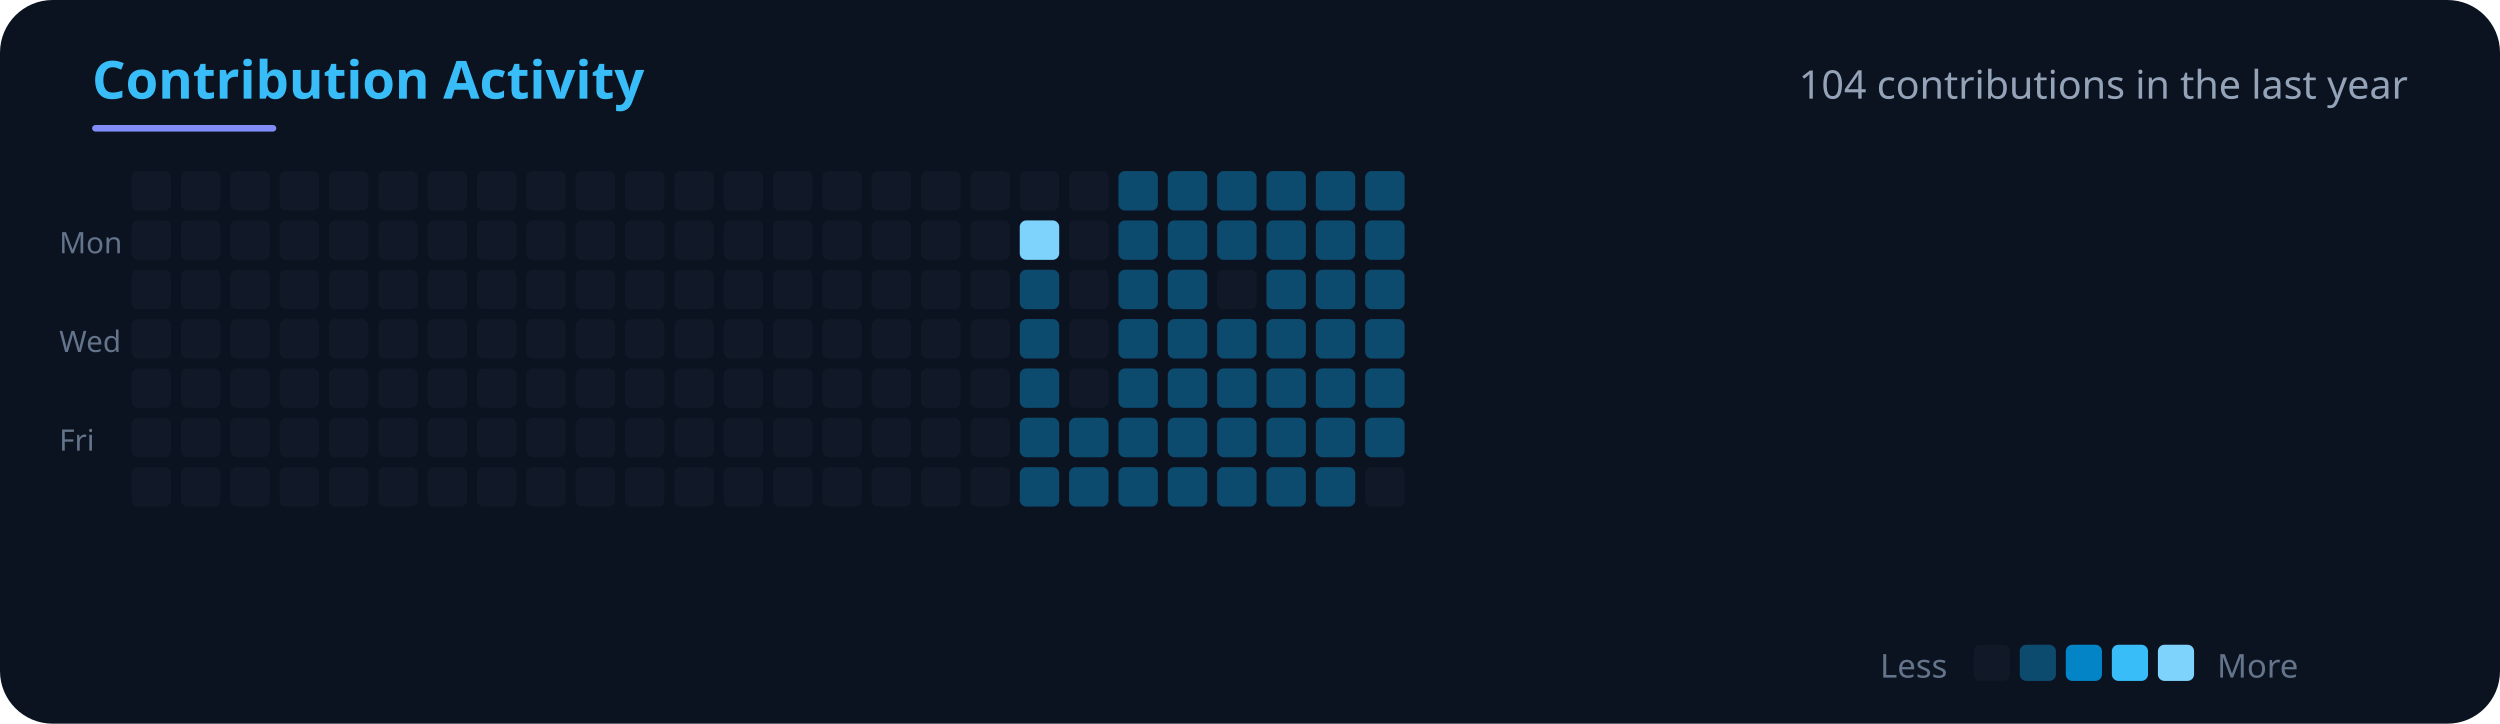
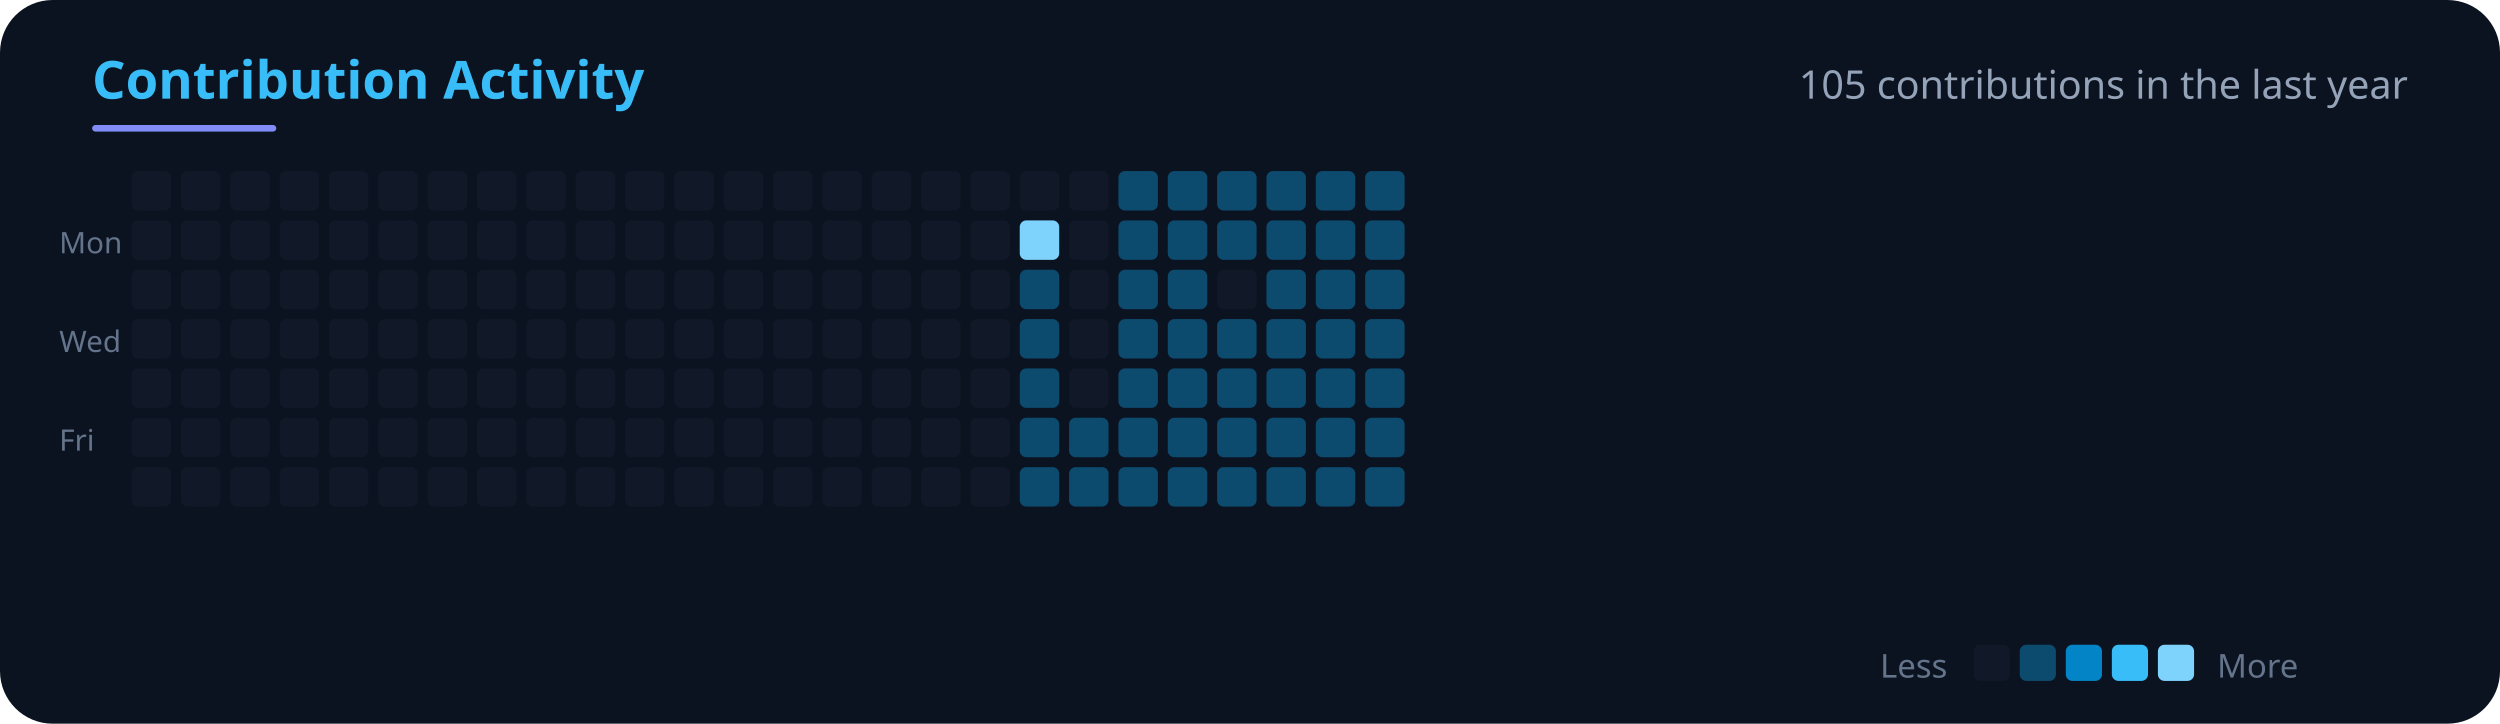
<svg xmlns="http://www.w3.org/2000/svg" width="760" height="220" viewBox="0 0 760 220" role="img">
  <rect width="100%" height="100%" rx="16" fill="#0B1220" />
  <text x="28" y="30" fill="#38BDF8" font-family="Segoe UI, Ubuntu, sans-serif" font-size="16" font-weight="700">Contribution Activity</text>
-   <text x="732" y="30" text-anchor="end" fill="#94A3B8" font-family="Segoe UI, Ubuntu, sans-serif" font-size="12">104 contributions in the last year</text>
+   <text x="732" y="30" text-anchor="end" fill="#94A3B8" font-family="Segoe UI, Ubuntu, sans-serif" font-size="12">105 contributions in the last year</text>
  <rect x="28" y="38" width="56" height="2" rx="1" fill="#818CF8" />
  <text x="18" y="77" fill="#64748B" font-family="Segoe UI, Ubuntu, sans-serif" font-size="9">Mon</text>
  <text x="18" y="107" fill="#64748B" font-family="Segoe UI, Ubuntu, sans-serif" font-size="9">Wed</text>
  <text x="18" y="137" fill="#64748B" font-family="Segoe UI, Ubuntu, sans-serif" font-size="9">Fri</text>
  <rect x="40" y="52" width="12" height="12" rx="2" fill="#111827" />
  <rect x="40" y="67" width="12" height="12" rx="2" fill="#111827" />
  <rect x="40" y="82" width="12" height="12" rx="2" fill="#111827" />
  <rect x="40" y="97" width="12" height="12" rx="2" fill="#111827" />
  <rect x="40" y="112" width="12" height="12" rx="2" fill="#111827" />
  <rect x="40" y="127" width="12" height="12" rx="2" fill="#111827" />
  <rect x="40" y="142" width="12" height="12" rx="2" fill="#111827" />
  <rect x="55" y="52" width="12" height="12" rx="2" fill="#111827" />
  <rect x="55" y="67" width="12" height="12" rx="2" fill="#111827" />
  <rect x="55" y="82" width="12" height="12" rx="2" fill="#111827" />
  <rect x="55" y="97" width="12" height="12" rx="2" fill="#111827" />
  <rect x="55" y="112" width="12" height="12" rx="2" fill="#111827" />
  <rect x="55" y="127" width="12" height="12" rx="2" fill="#111827" />
  <rect x="55" y="142" width="12" height="12" rx="2" fill="#111827" />
  <rect x="70" y="52" width="12" height="12" rx="2" fill="#111827" />
  <rect x="70" y="67" width="12" height="12" rx="2" fill="#111827" />
  <rect x="70" y="82" width="12" height="12" rx="2" fill="#111827" />
  <rect x="70" y="97" width="12" height="12" rx="2" fill="#111827" />
  <rect x="70" y="112" width="12" height="12" rx="2" fill="#111827" />
  <rect x="70" y="127" width="12" height="12" rx="2" fill="#111827" />
  <rect x="70" y="142" width="12" height="12" rx="2" fill="#111827" />
  <rect x="85" y="52" width="12" height="12" rx="2" fill="#111827" />
  <rect x="85" y="67" width="12" height="12" rx="2" fill="#111827" />
  <rect x="85" y="82" width="12" height="12" rx="2" fill="#111827" />
  <rect x="85" y="97" width="12" height="12" rx="2" fill="#111827" />
  <rect x="85" y="112" width="12" height="12" rx="2" fill="#111827" />
  <rect x="85" y="127" width="12" height="12" rx="2" fill="#111827" />
  <rect x="85" y="142" width="12" height="12" rx="2" fill="#111827" />
  <rect x="100" y="52" width="12" height="12" rx="2" fill="#111827" />
  <rect x="100" y="67" width="12" height="12" rx="2" fill="#111827" />
  <rect x="100" y="82" width="12" height="12" rx="2" fill="#111827" />
  <rect x="100" y="97" width="12" height="12" rx="2" fill="#111827" />
  <rect x="100" y="112" width="12" height="12" rx="2" fill="#111827" />
  <rect x="100" y="127" width="12" height="12" rx="2" fill="#111827" />
  <rect x="100" y="142" width="12" height="12" rx="2" fill="#111827" />
  <rect x="115" y="52" width="12" height="12" rx="2" fill="#111827" />
  <rect x="115" y="67" width="12" height="12" rx="2" fill="#111827" />
  <rect x="115" y="82" width="12" height="12" rx="2" fill="#111827" />
  <rect x="115" y="97" width="12" height="12" rx="2" fill="#111827" />
  <rect x="115" y="112" width="12" height="12" rx="2" fill="#111827" />
  <rect x="115" y="127" width="12" height="12" rx="2" fill="#111827" />
  <rect x="115" y="142" width="12" height="12" rx="2" fill="#111827" />
  <rect x="130" y="52" width="12" height="12" rx="2" fill="#111827" />
  <rect x="130" y="67" width="12" height="12" rx="2" fill="#111827" />
  <rect x="130" y="82" width="12" height="12" rx="2" fill="#111827" />
  <rect x="130" y="97" width="12" height="12" rx="2" fill="#111827" />
  <rect x="130" y="112" width="12" height="12" rx="2" fill="#111827" />
  <rect x="130" y="127" width="12" height="12" rx="2" fill="#111827" />
  <rect x="130" y="142" width="12" height="12" rx="2" fill="#111827" />
  <rect x="145" y="52" width="12" height="12" rx="2" fill="#111827" />
  <rect x="145" y="67" width="12" height="12" rx="2" fill="#111827" />
  <rect x="145" y="82" width="12" height="12" rx="2" fill="#111827" />
  <rect x="145" y="97" width="12" height="12" rx="2" fill="#111827" />
  <rect x="145" y="112" width="12" height="12" rx="2" fill="#111827" />
  <rect x="145" y="127" width="12" height="12" rx="2" fill="#111827" />
  <rect x="145" y="142" width="12" height="12" rx="2" fill="#111827" />
  <rect x="160" y="52" width="12" height="12" rx="2" fill="#111827" />
  <rect x="160" y="67" width="12" height="12" rx="2" fill="#111827" />
  <rect x="160" y="82" width="12" height="12" rx="2" fill="#111827" />
  <rect x="160" y="97" width="12" height="12" rx="2" fill="#111827" />
  <rect x="160" y="112" width="12" height="12" rx="2" fill="#111827" />
  <rect x="160" y="127" width="12" height="12" rx="2" fill="#111827" />
  <rect x="160" y="142" width="12" height="12" rx="2" fill="#111827" />
  <rect x="175" y="52" width="12" height="12" rx="2" fill="#111827" />
  <rect x="175" y="67" width="12" height="12" rx="2" fill="#111827" />
  <rect x="175" y="82" width="12" height="12" rx="2" fill="#111827" />
  <rect x="175" y="97" width="12" height="12" rx="2" fill="#111827" />
  <rect x="175" y="112" width="12" height="12" rx="2" fill="#111827" />
  <rect x="175" y="127" width="12" height="12" rx="2" fill="#111827" />
  <rect x="175" y="142" width="12" height="12" rx="2" fill="#111827" />
  <rect x="190" y="52" width="12" height="12" rx="2" fill="#111827" />
  <rect x="190" y="67" width="12" height="12" rx="2" fill="#111827" />
  <rect x="190" y="82" width="12" height="12" rx="2" fill="#111827" />
  <rect x="190" y="97" width="12" height="12" rx="2" fill="#111827" />
  <rect x="190" y="112" width="12" height="12" rx="2" fill="#111827" />
  <rect x="190" y="127" width="12" height="12" rx="2" fill="#111827" />
  <rect x="190" y="142" width="12" height="12" rx="2" fill="#111827" />
  <rect x="205" y="52" width="12" height="12" rx="2" fill="#111827" />
  <rect x="205" y="67" width="12" height="12" rx="2" fill="#111827" />
  <rect x="205" y="82" width="12" height="12" rx="2" fill="#111827" />
  <rect x="205" y="97" width="12" height="12" rx="2" fill="#111827" />
  <rect x="205" y="112" width="12" height="12" rx="2" fill="#111827" />
  <rect x="205" y="127" width="12" height="12" rx="2" fill="#111827" />
  <rect x="205" y="142" width="12" height="12" rx="2" fill="#111827" />
  <rect x="220" y="52" width="12" height="12" rx="2" fill="#111827" />
  <rect x="220" y="67" width="12" height="12" rx="2" fill="#111827" />
  <rect x="220" y="82" width="12" height="12" rx="2" fill="#111827" />
  <rect x="220" y="97" width="12" height="12" rx="2" fill="#111827" />
  <rect x="220" y="112" width="12" height="12" rx="2" fill="#111827" />
  <rect x="220" y="127" width="12" height="12" rx="2" fill="#111827" />
  <rect x="220" y="142" width="12" height="12" rx="2" fill="#111827" />
  <rect x="235" y="52" width="12" height="12" rx="2" fill="#111827" />
  <rect x="235" y="67" width="12" height="12" rx="2" fill="#111827" />
  <rect x="235" y="82" width="12" height="12" rx="2" fill="#111827" />
  <rect x="235" y="97" width="12" height="12" rx="2" fill="#111827" />
  <rect x="235" y="112" width="12" height="12" rx="2" fill="#111827" />
  <rect x="235" y="127" width="12" height="12" rx="2" fill="#111827" />
  <rect x="235" y="142" width="12" height="12" rx="2" fill="#111827" />
  <rect x="250" y="52" width="12" height="12" rx="2" fill="#111827" />
  <rect x="250" y="67" width="12" height="12" rx="2" fill="#111827" />
  <rect x="250" y="82" width="12" height="12" rx="2" fill="#111827" />
  <rect x="250" y="97" width="12" height="12" rx="2" fill="#111827" />
  <rect x="250" y="112" width="12" height="12" rx="2" fill="#111827" />
  <rect x="250" y="127" width="12" height="12" rx="2" fill="#111827" />
  <rect x="250" y="142" width="12" height="12" rx="2" fill="#111827" />
  <rect x="265" y="52" width="12" height="12" rx="2" fill="#111827" />
  <rect x="265" y="67" width="12" height="12" rx="2" fill="#111827" />
  <rect x="265" y="82" width="12" height="12" rx="2" fill="#111827" />
  <rect x="265" y="97" width="12" height="12" rx="2" fill="#111827" />
  <rect x="265" y="112" width="12" height="12" rx="2" fill="#111827" />
  <rect x="265" y="127" width="12" height="12" rx="2" fill="#111827" />
  <rect x="265" y="142" width="12" height="12" rx="2" fill="#111827" />
  <rect x="280" y="52" width="12" height="12" rx="2" fill="#111827" />
  <rect x="280" y="67" width="12" height="12" rx="2" fill="#111827" />
  <rect x="280" y="82" width="12" height="12" rx="2" fill="#111827" />
  <rect x="280" y="97" width="12" height="12" rx="2" fill="#111827" />
  <rect x="280" y="112" width="12" height="12" rx="2" fill="#111827" />
  <rect x="280" y="127" width="12" height="12" rx="2" fill="#111827" />
  <rect x="280" y="142" width="12" height="12" rx="2" fill="#111827" />
  <rect x="295" y="52" width="12" height="12" rx="2" fill="#111827" />
  <rect x="295" y="67" width="12" height="12" rx="2" fill="#111827" />
  <rect x="295" y="82" width="12" height="12" rx="2" fill="#111827" />
  <rect x="295" y="97" width="12" height="12" rx="2" fill="#111827" />
  <rect x="295" y="112" width="12" height="12" rx="2" fill="#111827" />
  <rect x="295" y="127" width="12" height="12" rx="2" fill="#111827" />
  <rect x="295" y="142" width="12" height="12" rx="2" fill="#111827" />
  <rect x="310" y="52" width="12" height="12" rx="2" fill="#111827" />
  <rect x="310" y="67" width="12" height="12" rx="2" fill="#7DD3FC" />
  <rect x="310" y="82" width="12" height="12" rx="2" fill="#0C4A6E" />
  <rect x="310" y="97" width="12" height="12" rx="2" fill="#0C4A6E" />
  <rect x="310" y="112" width="12" height="12" rx="2" fill="#0C4A6E" />
  <rect x="310" y="127" width="12" height="12" rx="2" fill="#0C4A6E" />
  <rect x="310" y="142" width="12" height="12" rx="2" fill="#0C4A6E" />
  <rect x="325" y="52" width="12" height="12" rx="2" fill="#111827" />
  <rect x="325" y="67" width="12" height="12" rx="2" fill="#111827" />
  <rect x="325" y="82" width="12" height="12" rx="2" fill="#111827" />
  <rect x="325" y="97" width="12" height="12" rx="2" fill="#111827" />
  <rect x="325" y="112" width="12" height="12" rx="2" fill="#111827" />
  <rect x="325" y="127" width="12" height="12" rx="2" fill="#0C4A6E" />
  <rect x="325" y="142" width="12" height="12" rx="2" fill="#0C4A6E" />
  <rect x="340" y="52" width="12" height="12" rx="2" fill="#0C4A6E" />
  <rect x="340" y="67" width="12" height="12" rx="2" fill="#0C4A6E" />
  <rect x="340" y="82" width="12" height="12" rx="2" fill="#0C4A6E" />
  <rect x="340" y="97" width="12" height="12" rx="2" fill="#0C4A6E" />
  <rect x="340" y="112" width="12" height="12" rx="2" fill="#0C4A6E" />
  <rect x="340" y="127" width="12" height="12" rx="2" fill="#0C4A6E" />
  <rect x="340" y="142" width="12" height="12" rx="2" fill="#0C4A6E" />
  <rect x="355" y="52" width="12" height="12" rx="2" fill="#0C4A6E" />
  <rect x="355" y="67" width="12" height="12" rx="2" fill="#0C4A6E" />
  <rect x="355" y="82" width="12" height="12" rx="2" fill="#0C4A6E" />
  <rect x="355" y="97" width="12" height="12" rx="2" fill="#0C4A6E" />
  <rect x="355" y="112" width="12" height="12" rx="2" fill="#0C4A6E" />
  <rect x="355" y="127" width="12" height="12" rx="2" fill="#0C4A6E" />
  <rect x="355" y="142" width="12" height="12" rx="2" fill="#0C4A6E" />
  <rect x="370" y="52" width="12" height="12" rx="2" fill="#0C4A6E" />
  <rect x="370" y="67" width="12" height="12" rx="2" fill="#0C4A6E" />
  <rect x="370" y="82" width="12" height="12" rx="2" fill="#111827" />
  <rect x="370" y="97" width="12" height="12" rx="2" fill="#0C4A6E" />
  <rect x="370" y="112" width="12" height="12" rx="2" fill="#0C4A6E" />
  <rect x="370" y="127" width="12" height="12" rx="2" fill="#0C4A6E" />
  <rect x="370" y="142" width="12" height="12" rx="2" fill="#0C4A6E" />
  <rect x="385" y="52" width="12" height="12" rx="2" fill="#0C4A6E" />
  <rect x="385" y="67" width="12" height="12" rx="2" fill="#0C4A6E" />
  <rect x="385" y="82" width="12" height="12" rx="2" fill="#0C4A6E" />
  <rect x="385" y="97" width="12" height="12" rx="2" fill="#0C4A6E" />
  <rect x="385" y="112" width="12" height="12" rx="2" fill="#0C4A6E" />
  <rect x="385" y="127" width="12" height="12" rx="2" fill="#0C4A6E" />
  <rect x="385" y="142" width="12" height="12" rx="2" fill="#0C4A6E" />
  <rect x="400" y="52" width="12" height="12" rx="2" fill="#0C4A6E" />
  <rect x="400" y="67" width="12" height="12" rx="2" fill="#0C4A6E" />
  <rect x="400" y="82" width="12" height="12" rx="2" fill="#0C4A6E" />
  <rect x="400" y="97" width="12" height="12" rx="2" fill="#0C4A6E" />
  <rect x="400" y="112" width="12" height="12" rx="2" fill="#0C4A6E" />
  <rect x="400" y="127" width="12" height="12" rx="2" fill="#0C4A6E" />
  <rect x="400" y="142" width="12" height="12" rx="2" fill="#0C4A6E" />
  <rect x="415" y="52" width="12" height="12" rx="2" fill="#0C4A6E" />
  <rect x="415" y="67" width="12" height="12" rx="2" fill="#0C4A6E" />
  <rect x="415" y="82" width="12" height="12" rx="2" fill="#0C4A6E" />
  <rect x="415" y="97" width="12" height="12" rx="2" fill="#0C4A6E" />
  <rect x="415" y="112" width="12" height="12" rx="2" fill="#0C4A6E" />
  <rect x="415" y="127" width="12" height="12" rx="2" fill="#0C4A6E" />
-   <rect x="415" y="142" width="12" height="12" rx="2" fill="#111827" />
+   <rect x="415" y="142" width="12" height="12" rx="2" fill="#0C4A6E" />
  <text x="592" y="206" text-anchor="end" fill="#64748B" font-size="10" font-family="Segoe UI, Ubuntu, sans-serif">Less</text>
  <rect x="600" y="196" width="11" height="11" rx="2" fill="#111827" />
  <rect x="614" y="196" width="11" height="11" rx="2" fill="#0C4A6E" />
  <rect x="628" y="196" width="11" height="11" rx="2" fill="#0284C7" />
  <rect x="642" y="196" width="11" height="11" rx="2" fill="#38BDF8" />
  <rect x="656" y="196" width="11" height="11" rx="2" fill="#7DD3FC" />
  <text x="674" y="206" fill="#64748B" font-size="10" font-family="Segoe UI, Ubuntu, sans-serif">More</text>
</svg>
